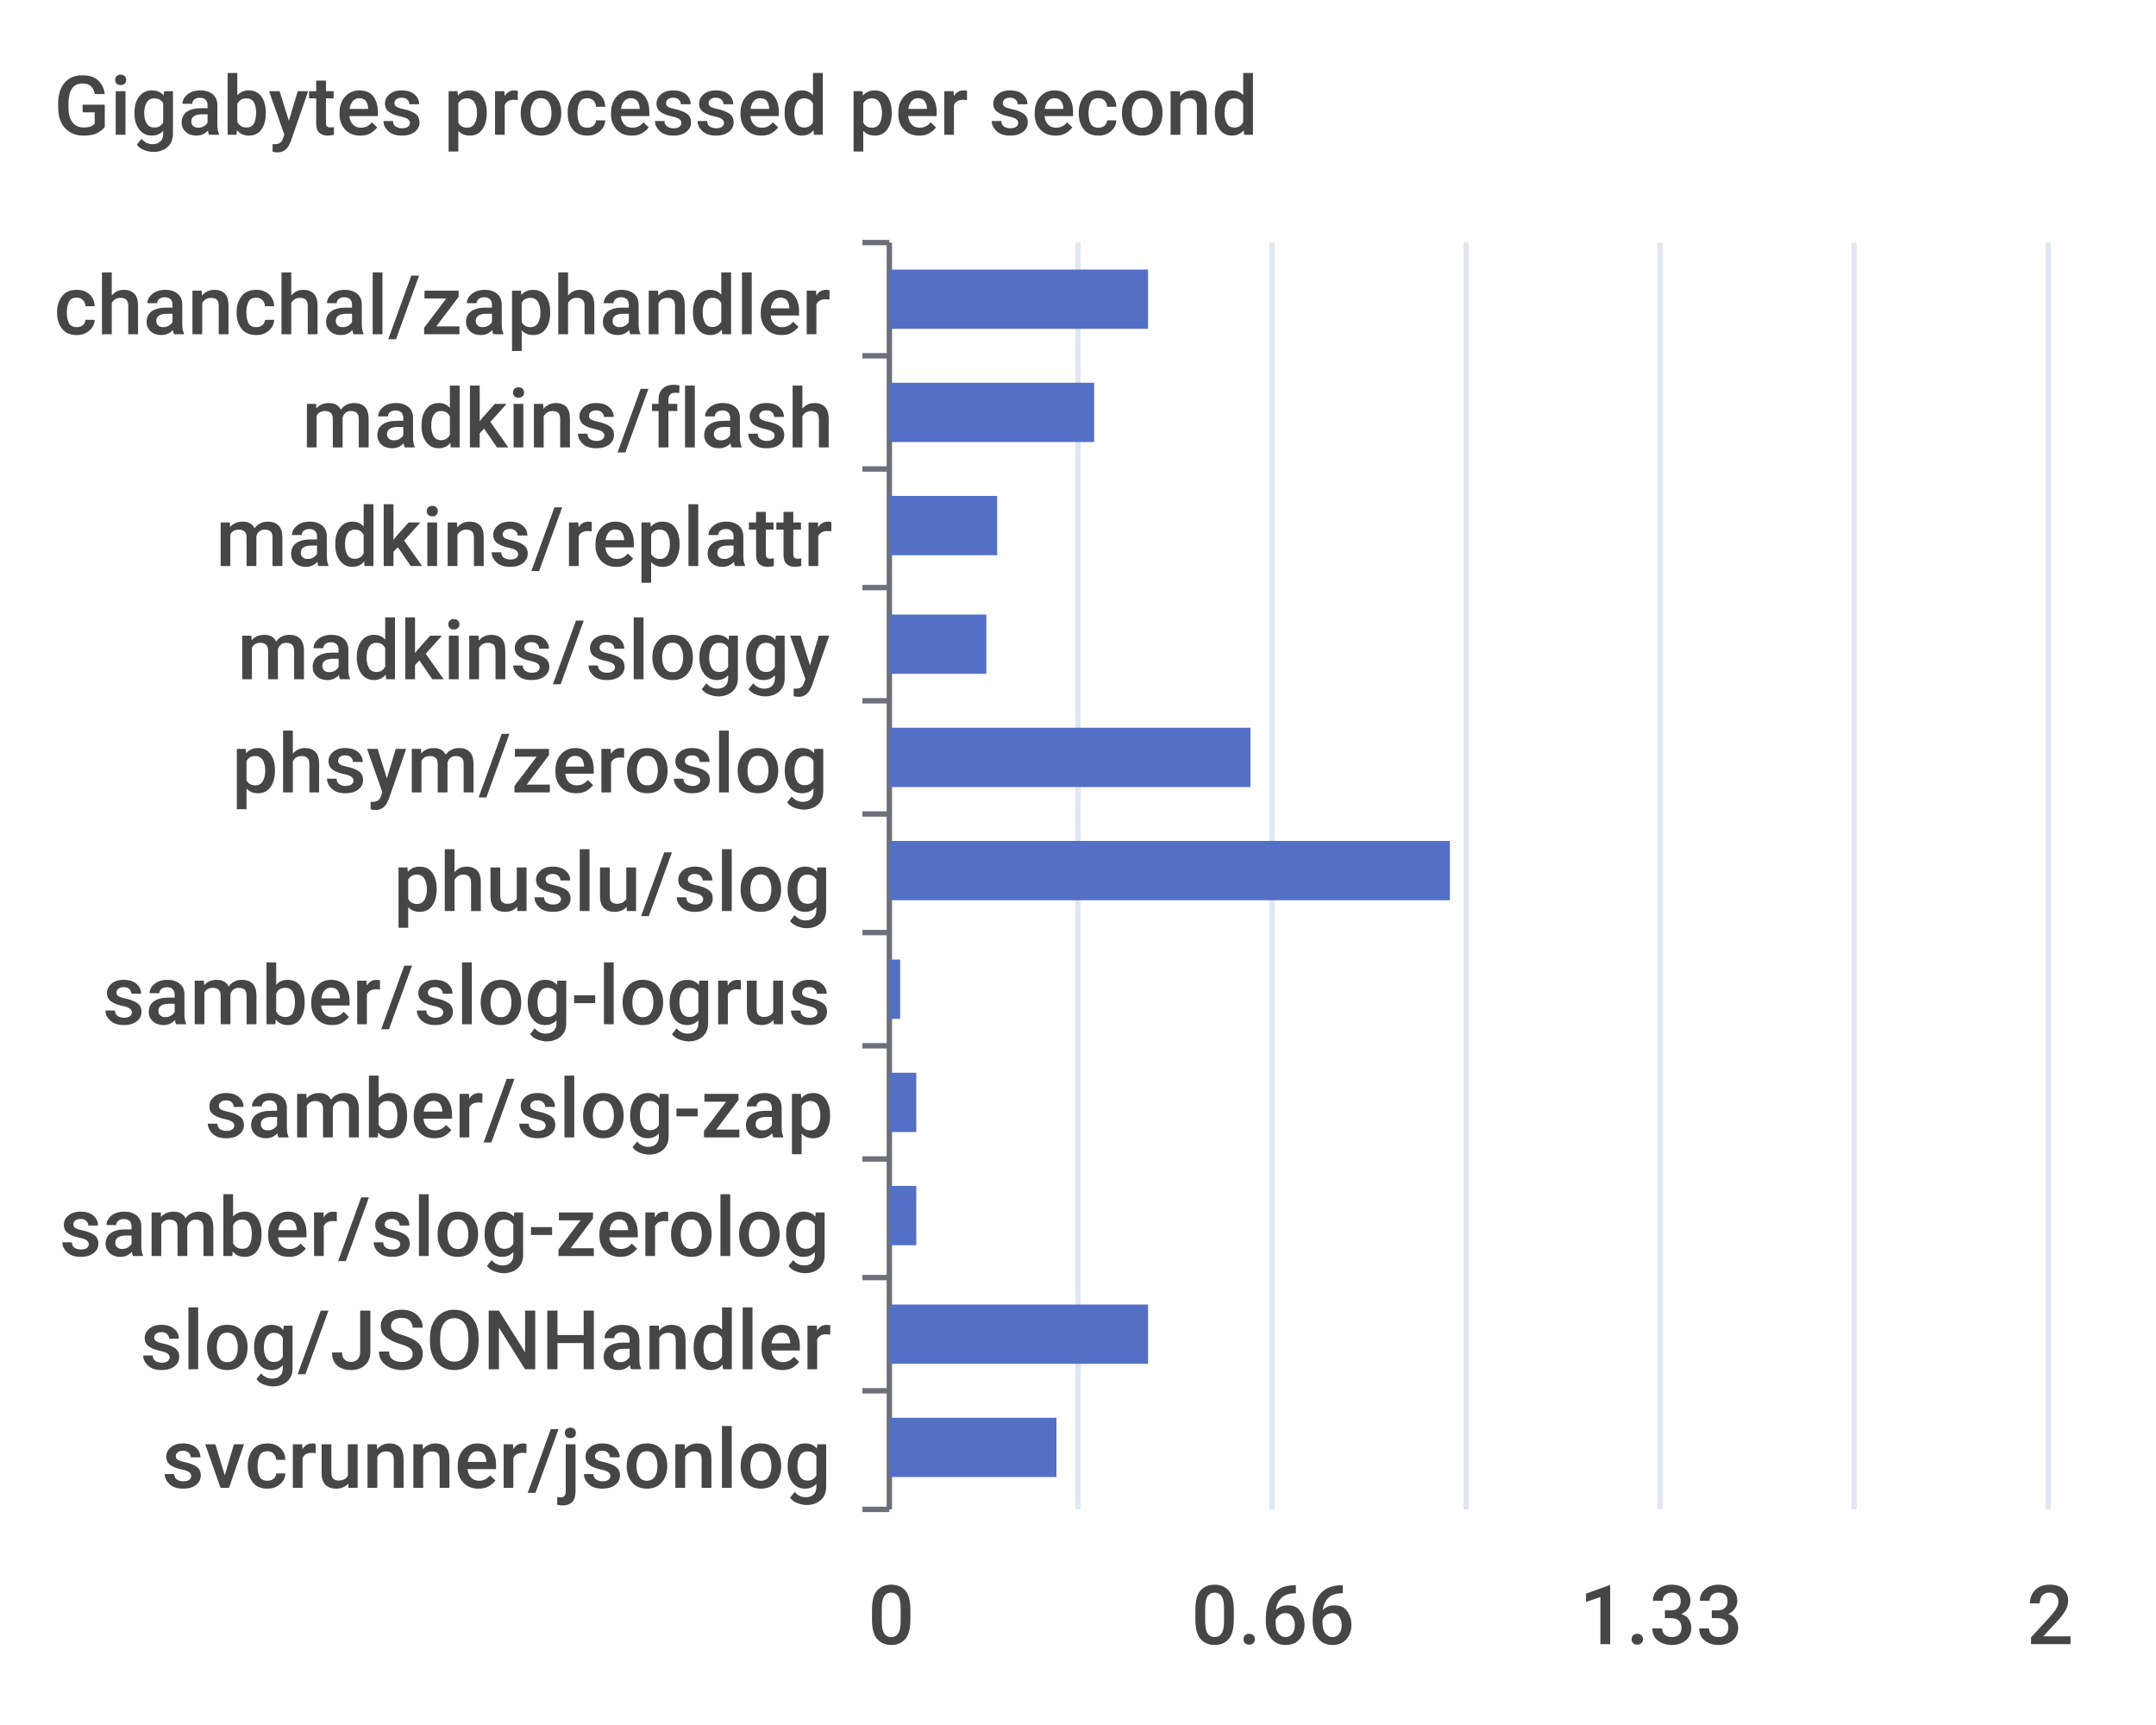
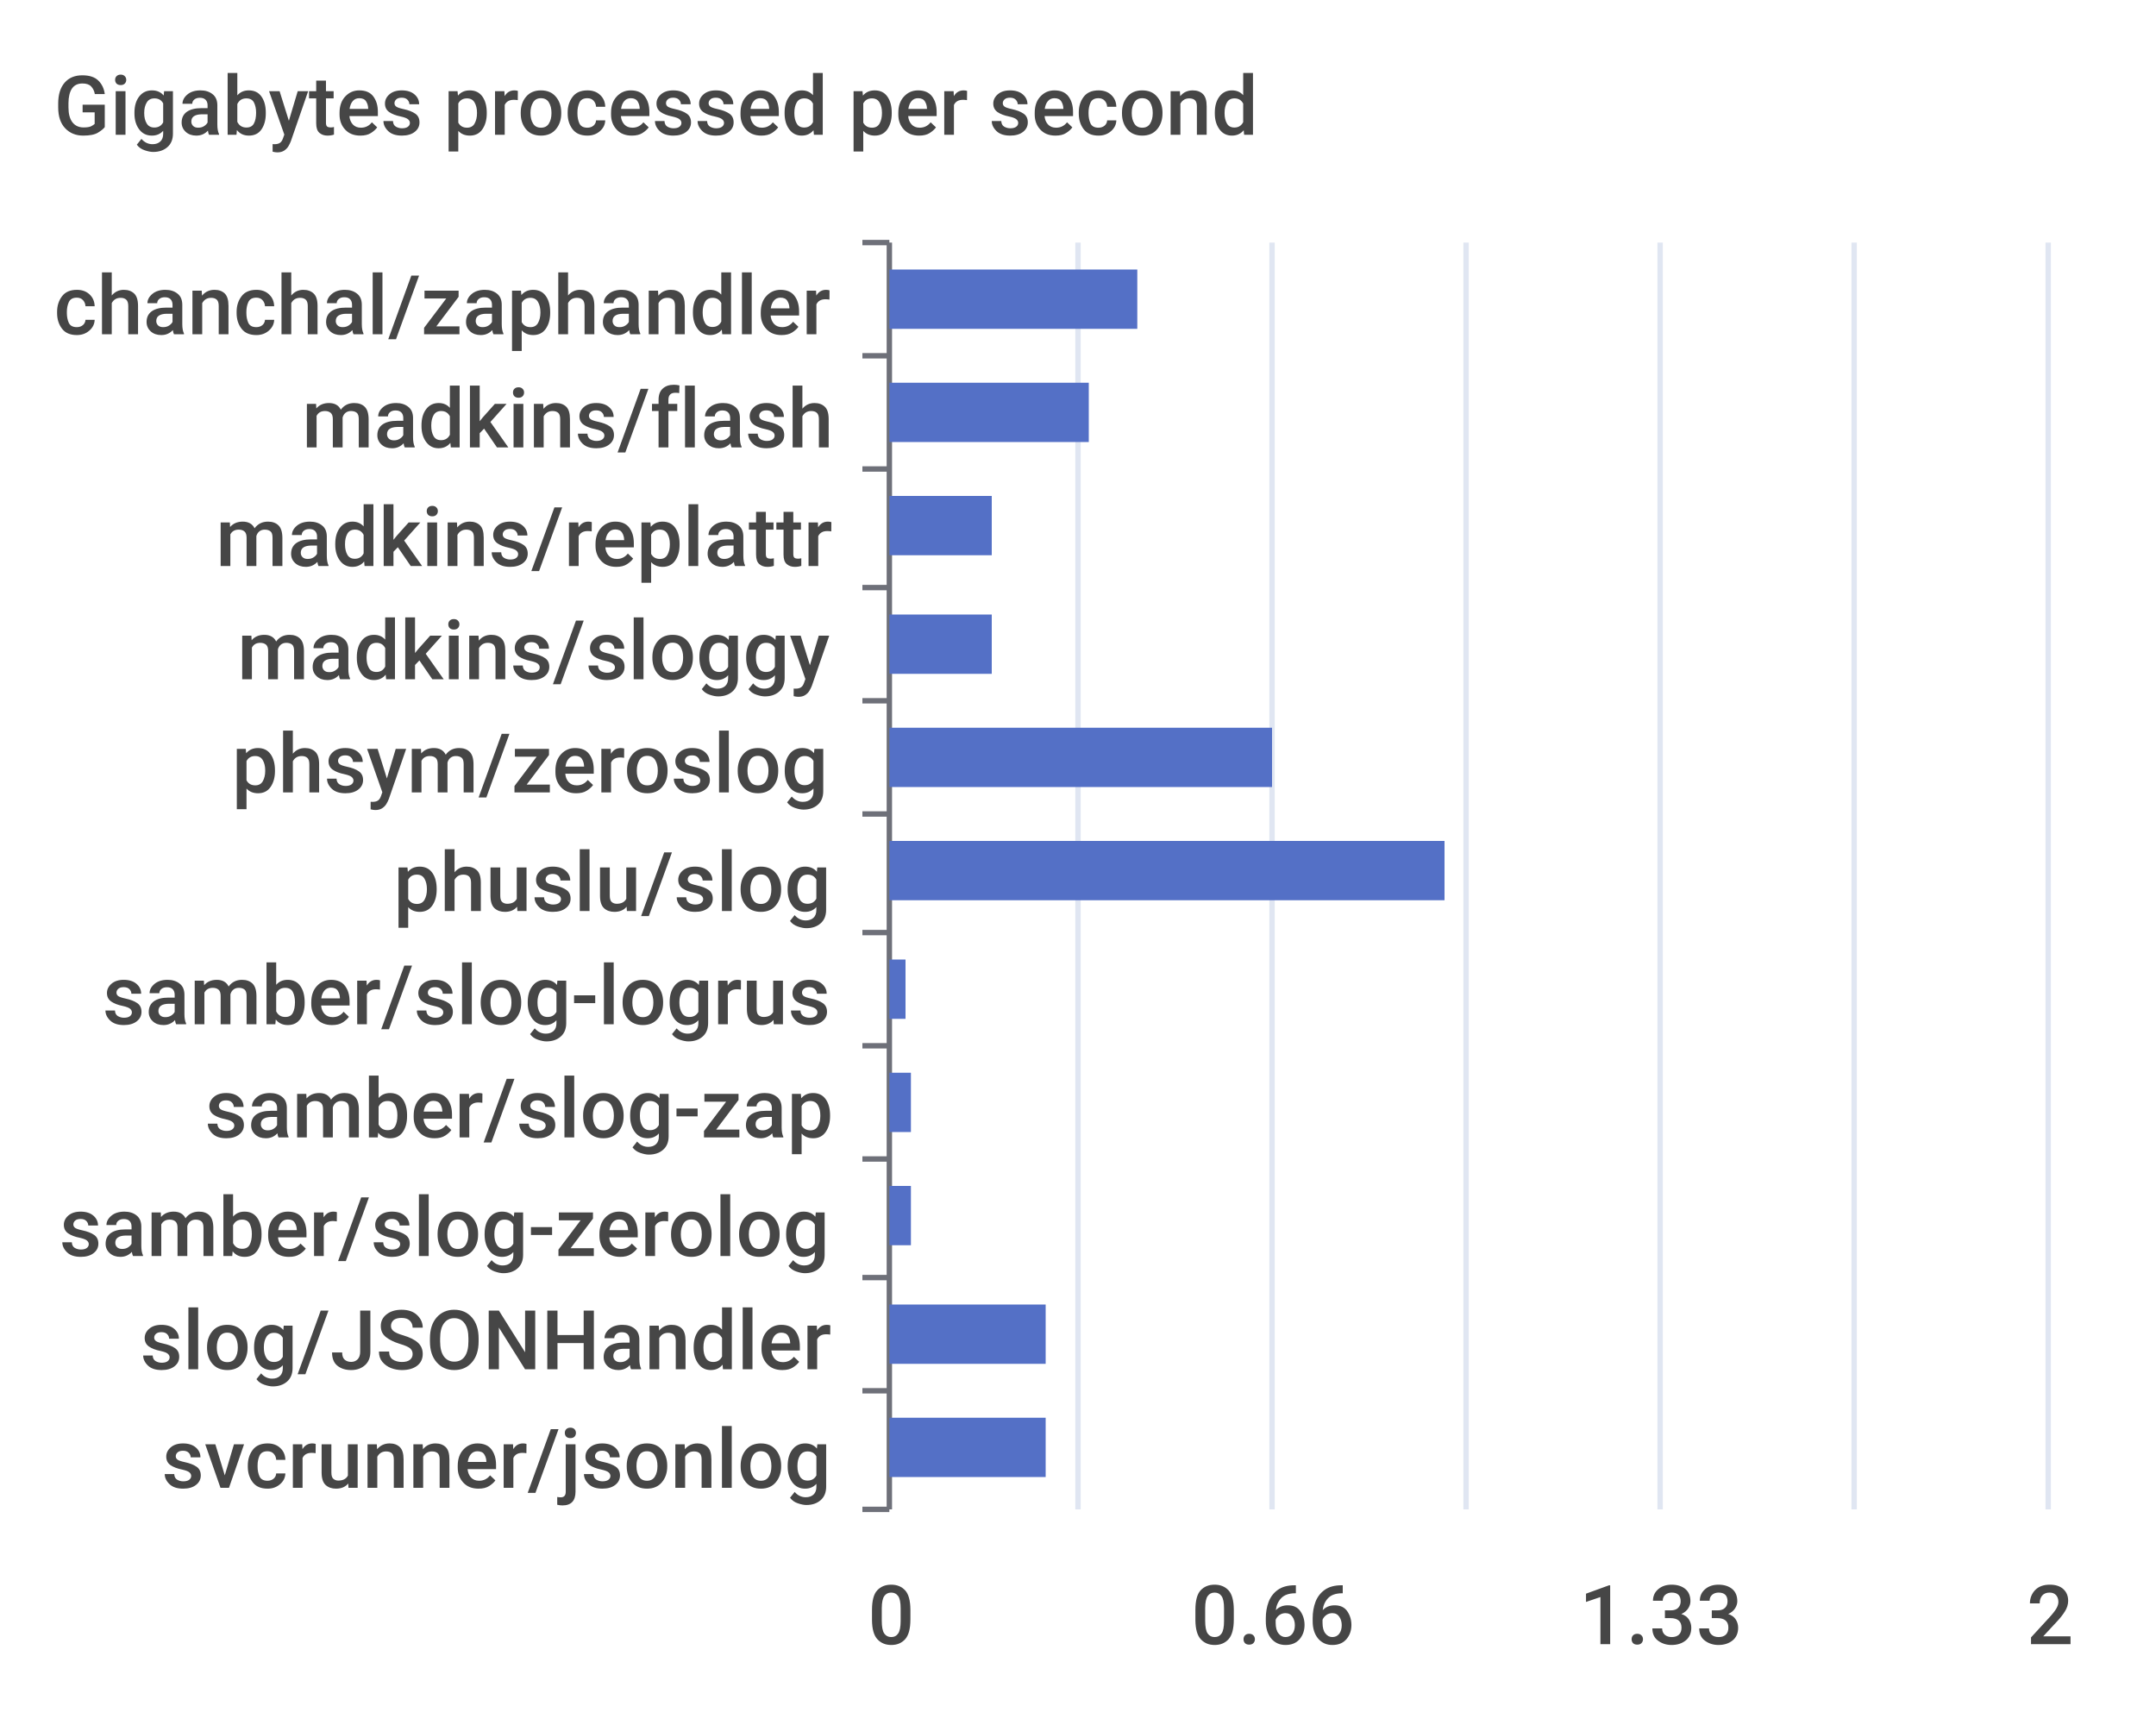
<svg xmlns="http://www.w3.org/2000/svg" width="400" height="320">\n<path d="M 0 0 L 400 0 L 400 320 L 0 320 L 0 0" style="stroke-width:0;stroke:none;fill:rgba(255,255,255,1.0)" />
  <text x="10" y="25" style="stroke-width:0;stroke:none;fill:rgba(70,70,70,1.0);font-size:15.3px;font-family:'Roboto Medium',sans-serif">Gigabytes processed per second</text>
  <path d="M 160 45 L 165 45" style="stroke-width:1;stroke:rgba(110,112,121,1.0);fill:none" />
  <path d="M 160 66 L 165 66" style="stroke-width:1;stroke:rgba(110,112,121,1.0);fill:none" />
  <path d="M 160 87 L 165 87" style="stroke-width:1;stroke:rgba(110,112,121,1.0);fill:none" />
  <path d="M 160 109 L 165 109" style="stroke-width:1;stroke:rgba(110,112,121,1.0);fill:none" />
  <path d="M 160 130 L 165 130" style="stroke-width:1;stroke:rgba(110,112,121,1.0);fill:none" />
  <path d="M 160 151 L 165 151" style="stroke-width:1;stroke:rgba(110,112,121,1.0);fill:none" />
  <path d="M 160 173 L 165 173" style="stroke-width:1;stroke:rgba(110,112,121,1.0);fill:none" />
  <path d="M 160 194 L 165 194" style="stroke-width:1;stroke:rgba(110,112,121,1.0);fill:none" />
  <path d="M 160 215 L 165 215" style="stroke-width:1;stroke:rgba(110,112,121,1.0);fill:none" />
  <path d="M 160 237 L 165 237" style="stroke-width:1;stroke:rgba(110,112,121,1.0);fill:none" />
  <path d="M 160 258 L 165 258" style="stroke-width:1;stroke:rgba(110,112,121,1.0);fill:none" />
  <path d="M 160 280 L 165 280" style="stroke-width:1;stroke:rgba(110,112,121,1.0);fill:none" />
  <path d="M 165 45 L 165 280" style="stroke-width:1;stroke:rgba(110,112,121,1.0);fill:none" />
  <text x="10" y="62" style="stroke-width:0;stroke:none;fill:rgba(70,70,70,1.0);font-size:15.3px;font-family:'Roboto Medium',sans-serif">chanchal/zaphandler</text>
  <text x="56" y="83" style="stroke-width:0;stroke:none;fill:rgba(70,70,70,1.0);font-size:15.3px;font-family:'Roboto Medium',sans-serif">madkins/flash</text>
  <text x="40" y="105" style="stroke-width:0;stroke:none;fill:rgba(70,70,70,1.0);font-size:15.3px;font-family:'Roboto Medium',sans-serif">madkins/replattr</text>
  <text x="44" y="126" style="stroke-width:0;stroke:none;fill:rgba(70,70,70,1.0);font-size:15.3px;font-family:'Roboto Medium',sans-serif">madkins/sloggy</text>
  <text x="43" y="147" style="stroke-width:0;stroke:none;fill:rgba(70,70,70,1.0);font-size:15.3px;font-family:'Roboto Medium',sans-serif">phsym/zeroslog</text>
  <text x="73" y="169" style="stroke-width:0;stroke:none;fill:rgba(70,70,70,1.0);font-size:15.3px;font-family:'Roboto Medium',sans-serif">phuslu/slog</text>
  <text x="19" y="190" style="stroke-width:0;stroke:none;fill:rgba(70,70,70,1.0);font-size:15.3px;font-family:'Roboto Medium',sans-serif">samber/slog-logrus</text>
  <text x="38" y="211" style="stroke-width:0;stroke:none;fill:rgba(70,70,70,1.0);font-size:15.3px;font-family:'Roboto Medium',sans-serif">samber/slog-zap</text>
  <text x="11" y="233" style="stroke-width:0;stroke:none;fill:rgba(70,70,70,1.0);font-size:15.3px;font-family:'Roboto Medium',sans-serif">samber/slog-zerolog</text>
  <text x="26" y="254" style="stroke-width:0;stroke:none;fill:rgba(70,70,70,1.0);font-size:15.3px;font-family:'Roboto Medium',sans-serif">slog/JSONHandler</text>
  <text x="30" y="276" style="stroke-width:0;stroke:none;fill:rgba(70,70,70,1.0);font-size:15.3px;font-family:'Roboto Medium',sans-serif">svcrunner/jsonlog</text>
  <text x="161" y="305" style="stroke-width:0;stroke:none;fill:rgba(70,70,70,1.0);font-size:15.3px;font-family:'Roboto Medium',sans-serif">0</text>
  <text x="221" y="305" style="stroke-width:0;stroke:none;fill:rgba(70,70,70,1.0);font-size:15.3px;font-family:'Roboto Medium',sans-serif">0.66</text>
  <text x="293" y="305" style="stroke-width:0;stroke:none;fill:rgba(70,70,70,1.0);font-size:15.3px;font-family:'Roboto Medium',sans-serif">1.33</text>
  <text x="376" y="305" style="stroke-width:0;stroke:none;fill:rgba(70,70,70,1.0);font-size:15.3px;font-family:'Roboto Medium',sans-serif">2</text>
  <path d="M 200 45 L 200 280" style="stroke-width:1;stroke:rgba(224,230,242,1.0);fill:none" />
  <path d="M 236 45 L 236 280" style="stroke-width:1;stroke:rgba(224,230,242,1.0);fill:none" />
  <path d="M 272 45 L 272 280" style="stroke-width:1;stroke:rgba(224,230,242,1.0);fill:none" />
  <path d="M 308 45 L 308 280" style="stroke-width:1;stroke:rgba(224,230,242,1.0);fill:none" />
  <path d="M 344 45 L 344 280" style="stroke-width:1;stroke:rgba(224,230,242,1.0);fill:none" />
  <path d="M 380 45 L 380 280" style="stroke-width:1;stroke:rgba(224,230,242,1.0);fill:none" />
-   <path d="M 165 263 L 196 263 L 196 274 L 165 274 L 165 263" style="stroke-width:0;stroke:none;fill:rgba(84,112,198,1.0)" />
-   <path d="M 165 242 L 213 242 L 213 253 L 165 253 L 165 242" style="stroke-width:0;stroke:none;fill:rgba(84,112,198,1.0)" />
-   <path d="M 165 220 L 170 220 L 170 231 L 165 231 L 165 220" style="stroke-width:0;stroke:none;fill:rgba(84,112,198,1.0)" />
-   <path d="M 165 199 L 170 199 L 170 210 L 165 210 L 165 199" style="stroke-width:0;stroke:none;fill:rgba(84,112,198,1.0)" />
-   <path d="M 165 178 L 167 178 L 167 189 L 165 189 L 165 178" style="stroke-width:0;stroke:none;fill:rgba(84,112,198,1.0)" />
-   <path d="M 165 156 L 269 156 L 269 167 L 165 167 L 165 156" style="stroke-width:0;stroke:none;fill:rgba(84,112,198,1.0)" />
-   <path d="M 165 135 L 232 135 L 232 146 L 165 146 L 165 135" style="stroke-width:0;stroke:none;fill:rgba(84,112,198,1.0)" />
-   <path d="M 165 114 L 183 114 L 183 125 L 165 125 L 165 114" style="stroke-width:0;stroke:none;fill:rgba(84,112,198,1.0)" />
-   <path d="M 165 92 L 185 92 L 185 103 L 165 103 L 165 92" style="stroke-width:0;stroke:none;fill:rgba(84,112,198,1.0)" />
-   <path d="M 165 71 L 203 71 L 203 82 L 165 82 L 165 71" style="stroke-width:0;stroke:none;fill:rgba(84,112,198,1.0)" />
-   <path d="M 165 50 L 213 50 L 213 61 L 165 61 L 165 50" style="stroke-width:0;stroke:none;fill:rgba(84,112,198,1.0)" />
+   <path d="M 165 263 L 194 263 L 194 274 L 165 274 L 165 263" style="stroke-width:0;stroke:none;fill:rgba(84,112,198,1.0)" />
+   <path d="M 165 242 L 194 242 L 194 253 L 165 253 L 165 242" style="stroke-width:0;stroke:none;fill:rgba(84,112,198,1.0)" />
+   <path d="M 165 220 L 169 220 L 169 231 L 165 231 L 165 220" style="stroke-width:0;stroke:none;fill:rgba(84,112,198,1.0)" />
+   <path d="M 165 199 L 169 199 L 169 210 L 165 210 L 165 199" style="stroke-width:0;stroke:none;fill:rgba(84,112,198,1.0)" />
+   <path d="M 165 178 L 168 178 L 168 189 L 165 189 L 165 178" style="stroke-width:0;stroke:none;fill:rgba(84,112,198,1.0)" />
+   <path d="M 165 156 L 268 156 L 268 167 L 165 167 L 165 156" style="stroke-width:0;stroke:none;fill:rgba(84,112,198,1.0)" />
+   <path d="M 165 135 L 236 135 L 236 146 L 165 146 L 165 135" style="stroke-width:0;stroke:none;fill:rgba(84,112,198,1.0)" />
+   <path d="M 165 114 L 184 114 L 184 125 L 165 125 L 165 114" style="stroke-width:0;stroke:none;fill:rgba(84,112,198,1.0)" />
+   <path d="M 165 92 L 184 92 L 184 103 L 165 103 L 165 92" style="stroke-width:0;stroke:none;fill:rgba(84,112,198,1.0)" />
+   <path d="M 165 71 L 202 71 L 202 82 L 165 82 L 165 71" style="stroke-width:0;stroke:none;fill:rgba(84,112,198,1.0)" />
+   <path d="M 165 50 L 211 50 L 211 61 L 165 61 L 165 50" style="stroke-width:0;stroke:none;fill:rgba(84,112,198,1.0)" />
</svg>
